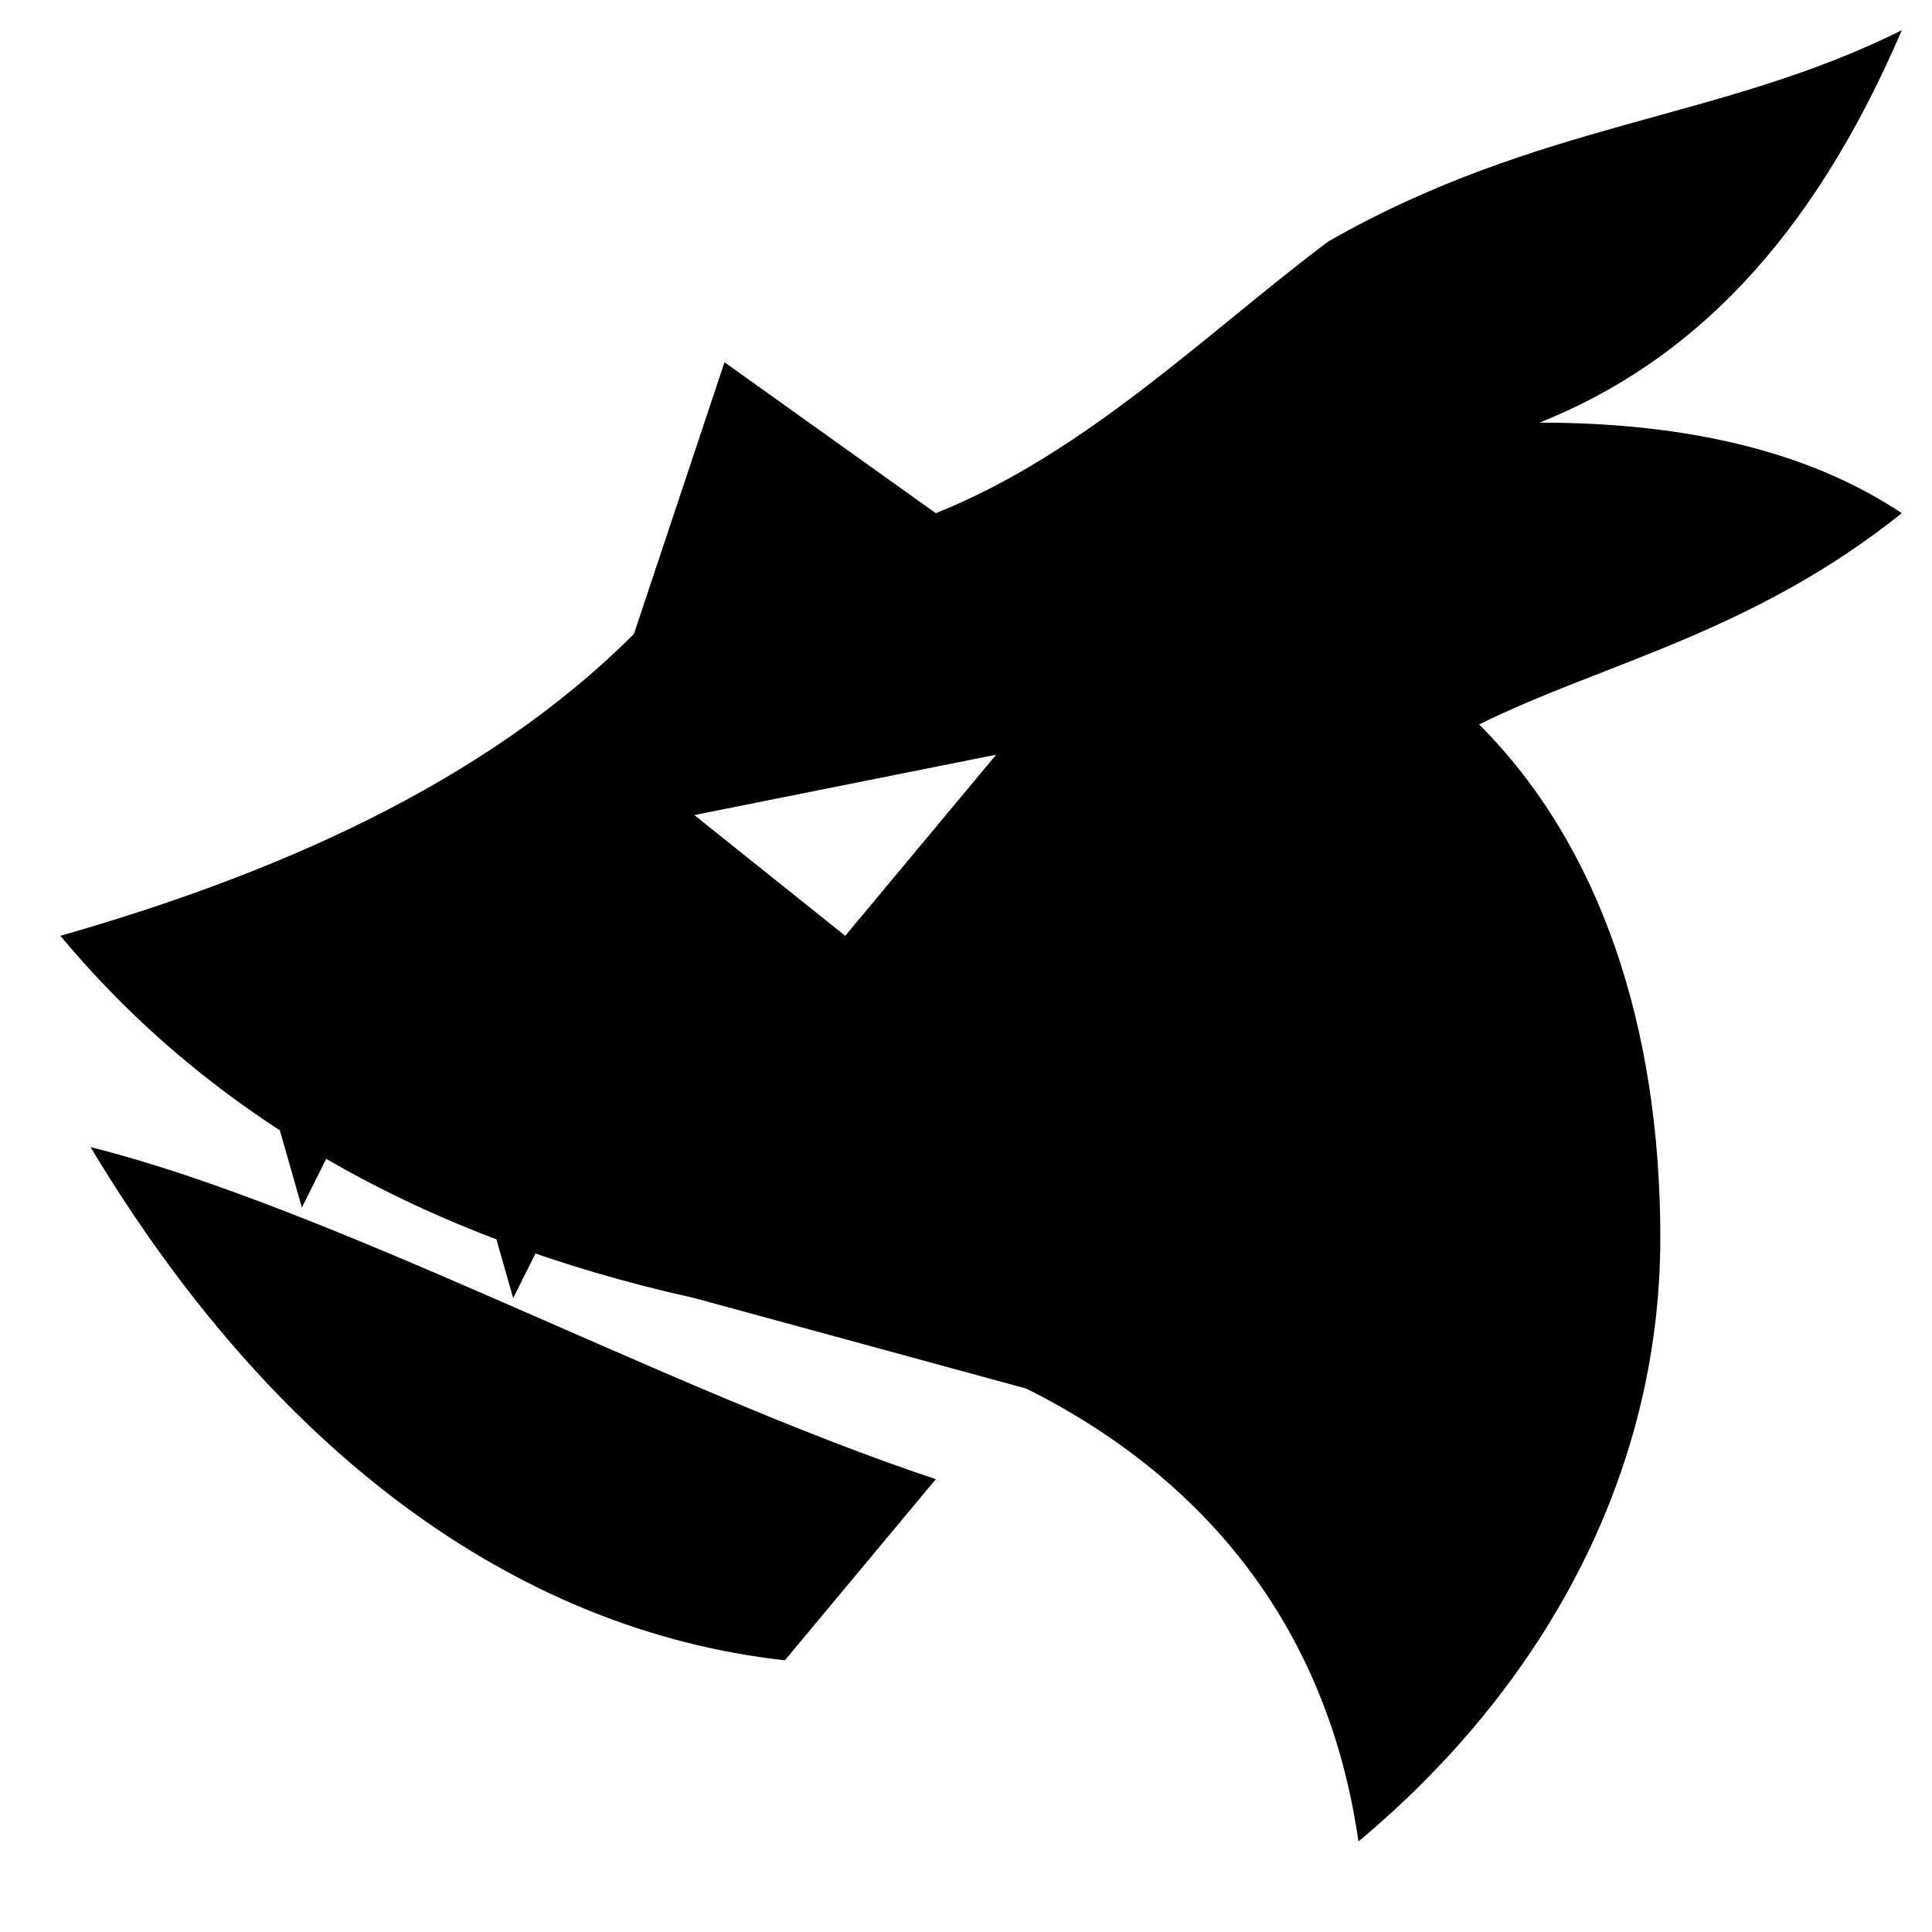
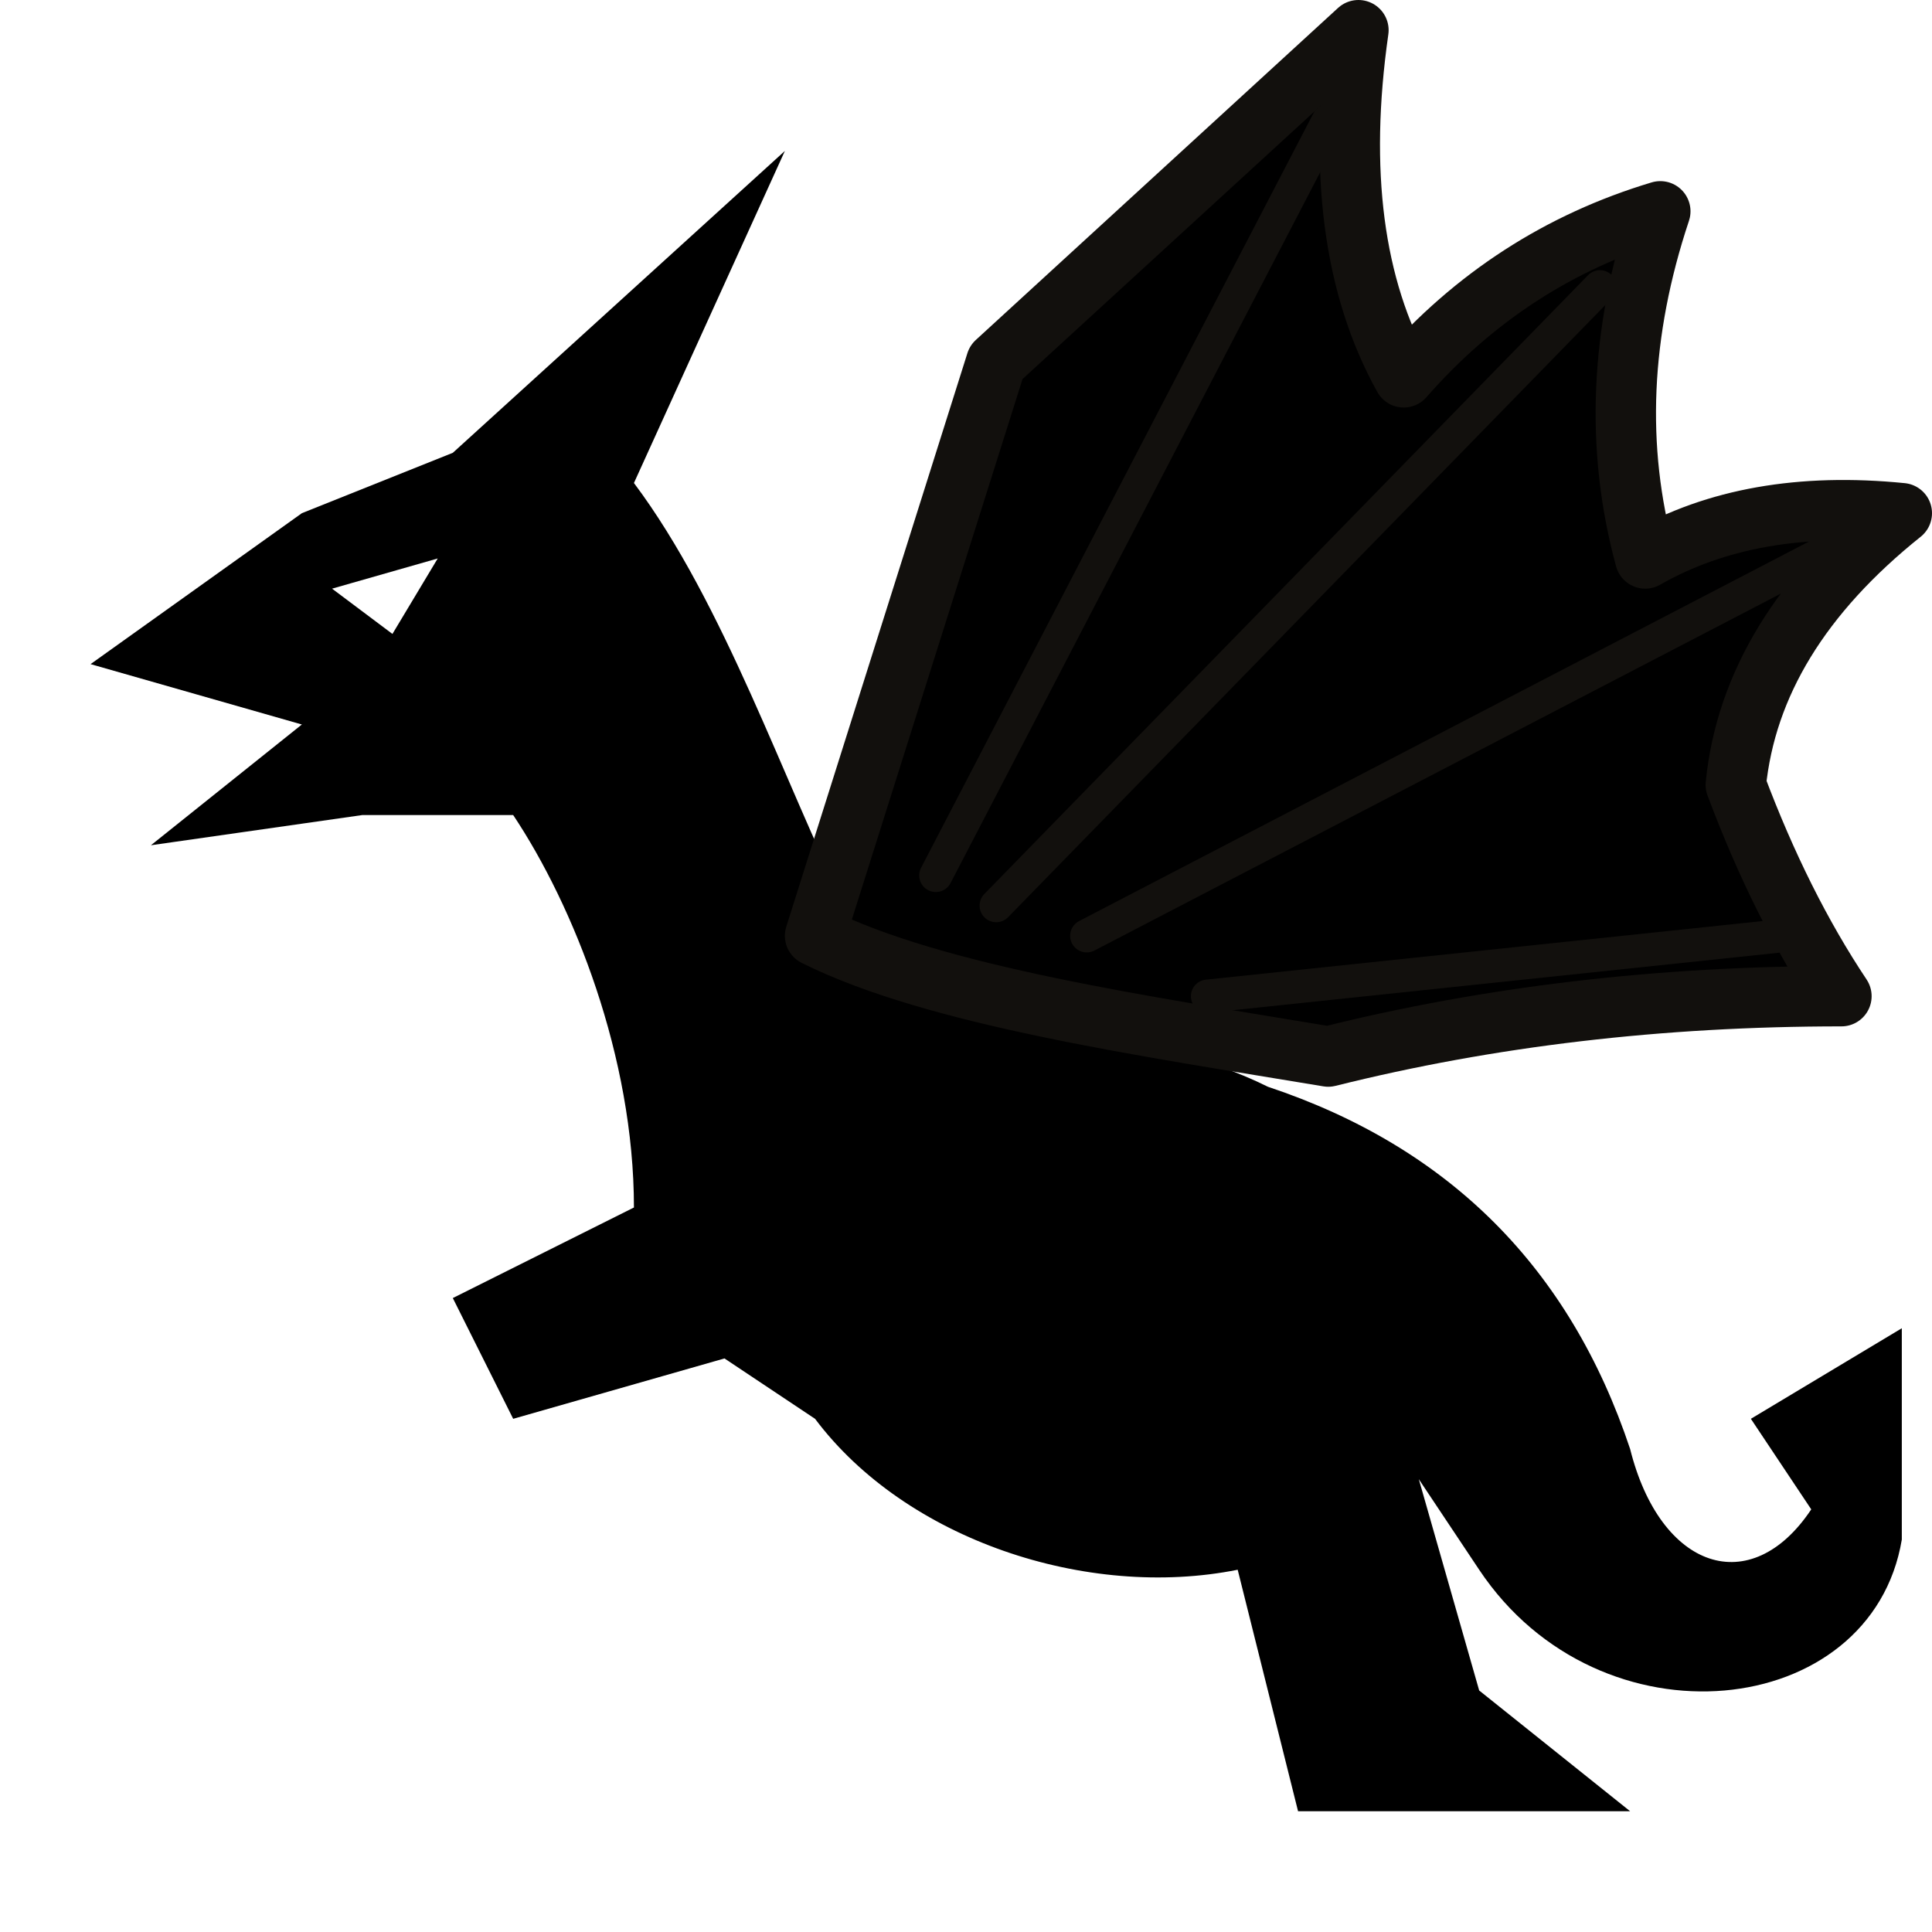
<svg xmlns="http://www.w3.org/2000/svg" viewBox="0 0 64 64" fill="currentColor">
-   <path fill-rule="evenodd" d="M2 31C9 29 16 26 21 21L24 12 31 17C36 15 40 11 44 8 51 4 57 4 63 1 60 8 56 12 51 14 56 14 60 15 63 17 58 21 53 22 49 24 53 28 55 34 55 41 55 49 51 56 45 61 44 54 40 49 34 46L23 43C14 41 7 37 2 31ZM23 27 33 25 28 31Z" />
-   <path d="M3 38C11 40 22 46 31 49L26 55C17 54 9 48 3 38Z" />
-   <path d="M8 33 10 40 13 34ZM15 36 17 43 20 37Z" />
+   <path fill-rule="evenodd" d="M3 22 L10 17 L15 15 L26 5 L21 16 C24 20 26 26 28 30 C32 34 38 34 42 36 C48 38 52 42 54 48 C55 52 58 53 60 50 L58 47 L63 44 L63 51 C62 57 53 58 49 52 L47 49 L49 56 L54 60 L43 60 L41 52 C36 53 30 51 27 47 L24 45 L17 47 L15 43 L21 40 C21 35 19 30 17 27 L12 27 L5 28 L10 24 Z M11 19.5 L14.5 18.5 L13 21 Z" />
+   <path stroke="#12100d" stroke-width="2" stroke-linejoin="round" d="M27 31 L33 12 L45 1 Q44 8 46.5 12.5 Q50 8.5 55 7 Q53 13 54.5 18.5 Q58 16.5 63 17 Q58 21 57.5 26 Q59 30 61 33 Q52 33 44 35 C38 34 31 33 27 31Z" />
+   <path fill="none" stroke="#12100d" stroke-width="1.1" stroke-linecap="round" d="M31 29 L44 4 M33 30 L53 9.5 M36 31 L61 18 M40 33 L59 31" />
</svg>
